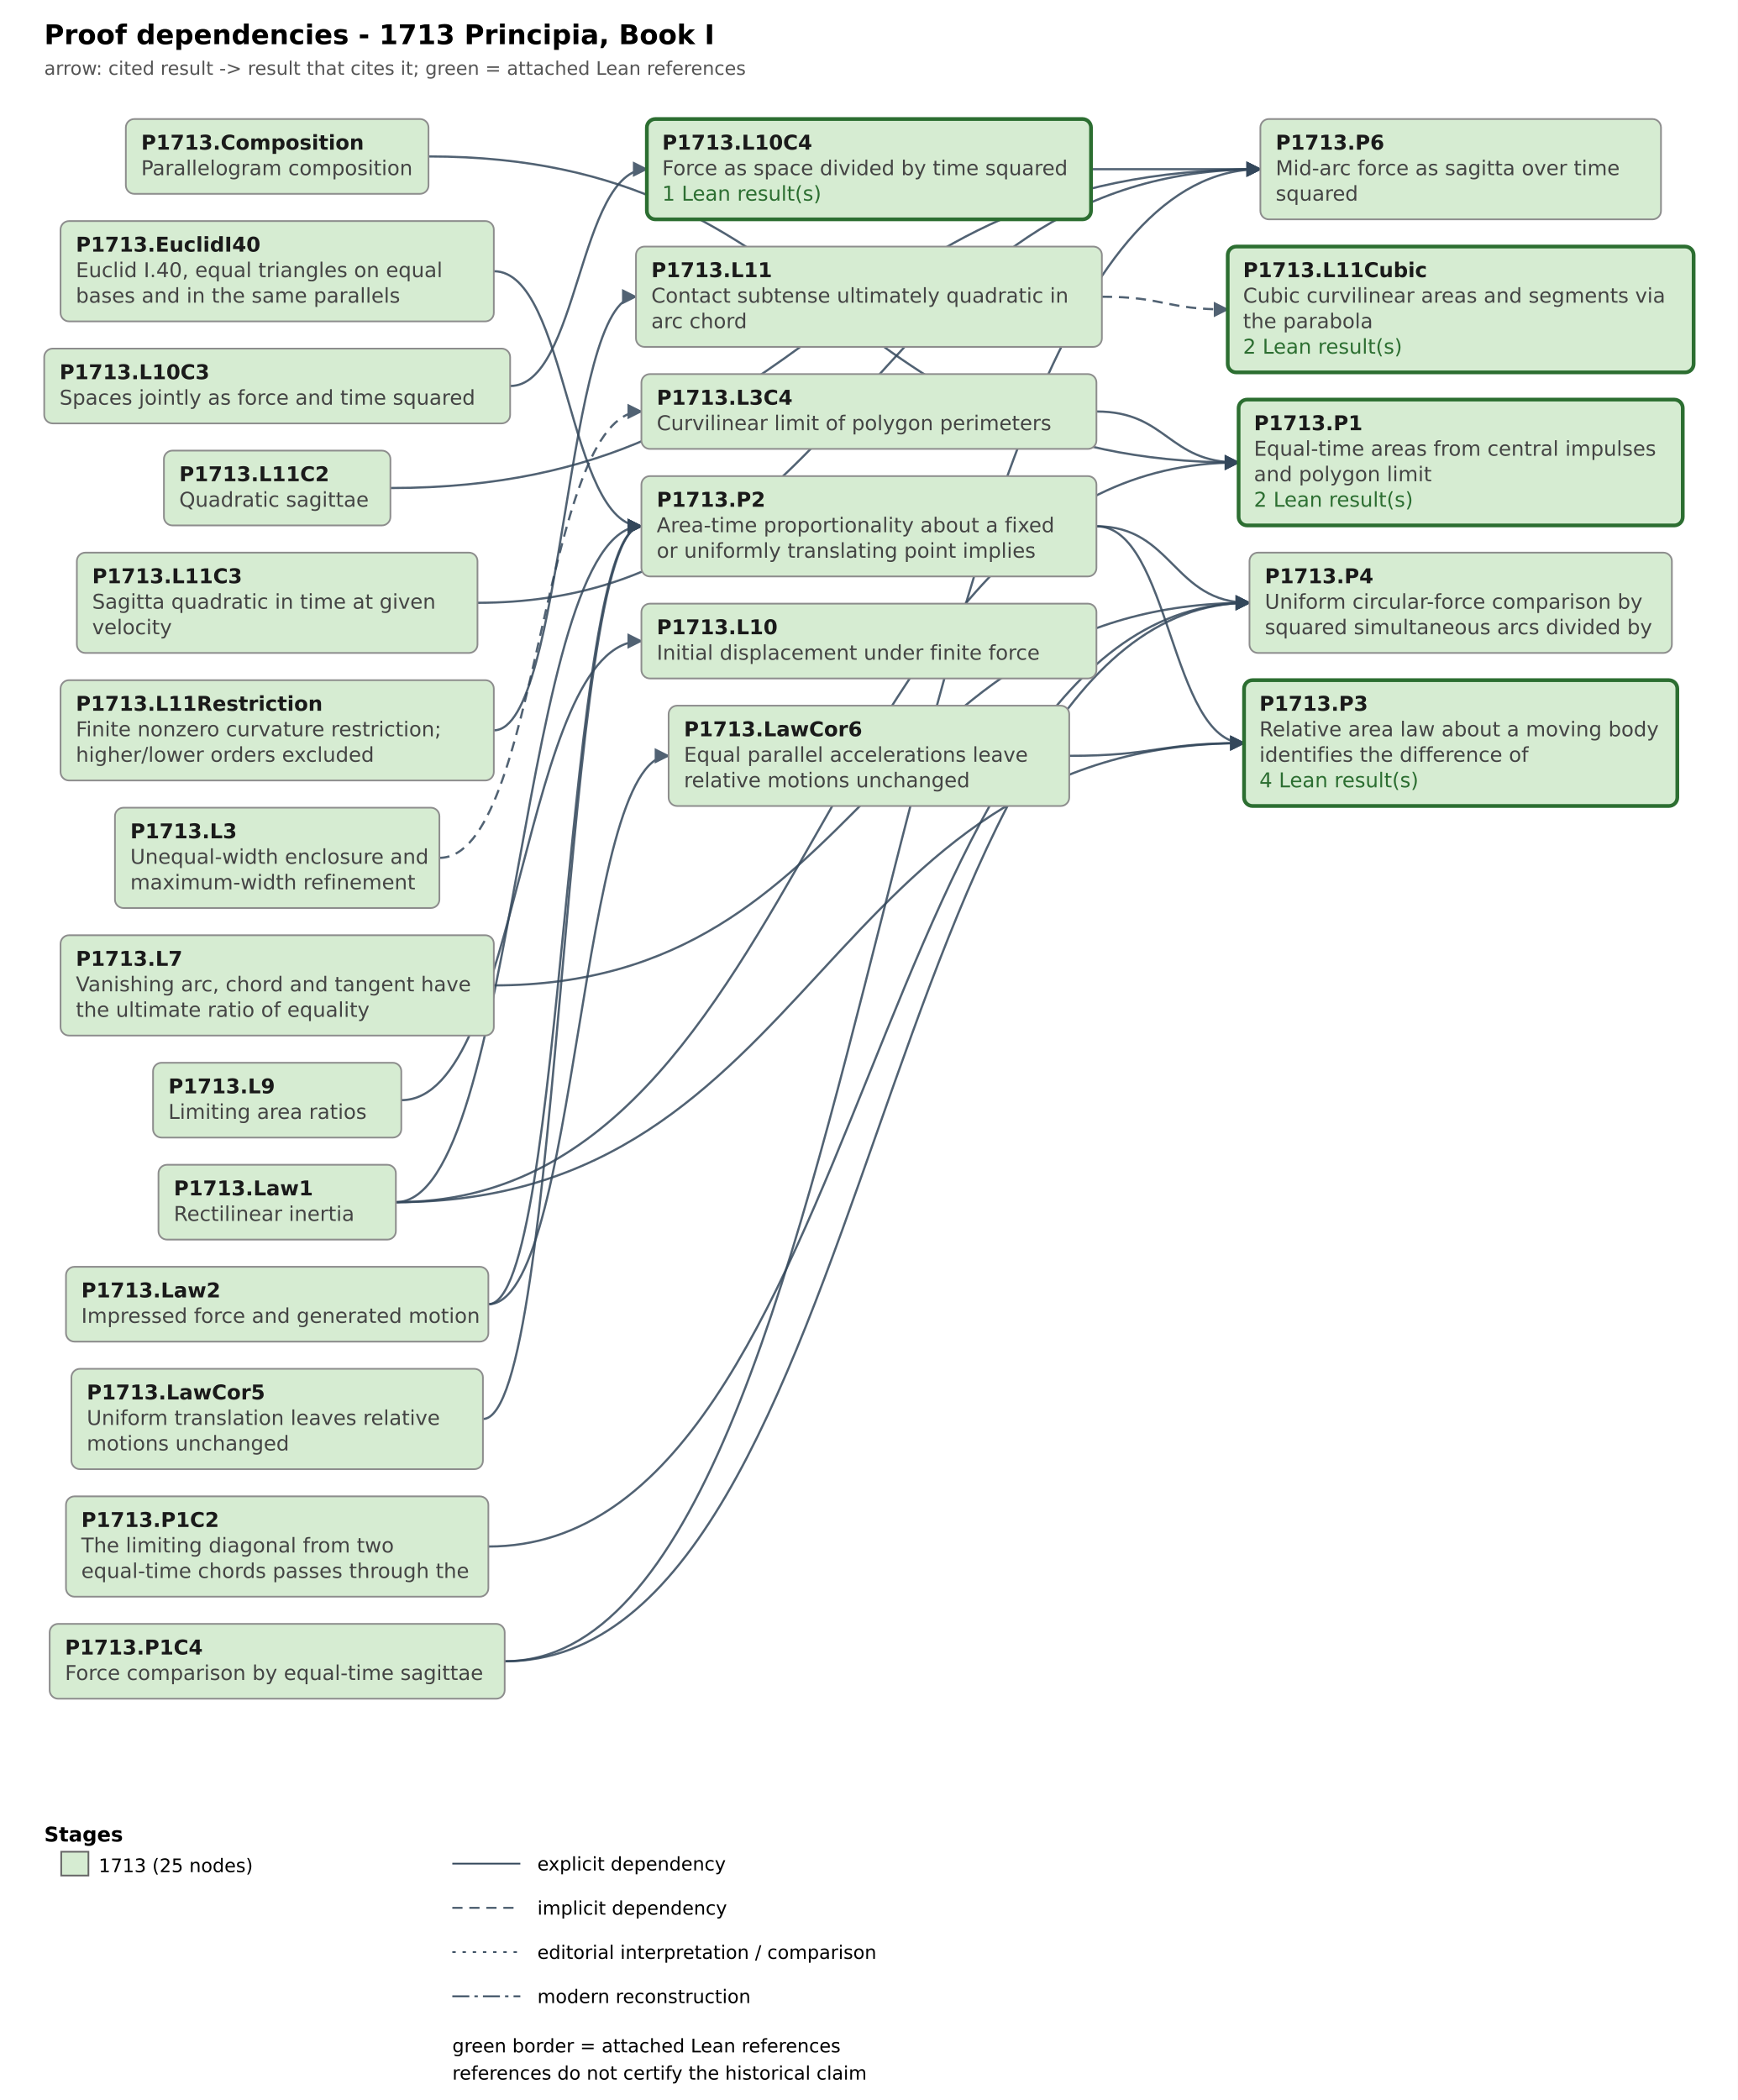
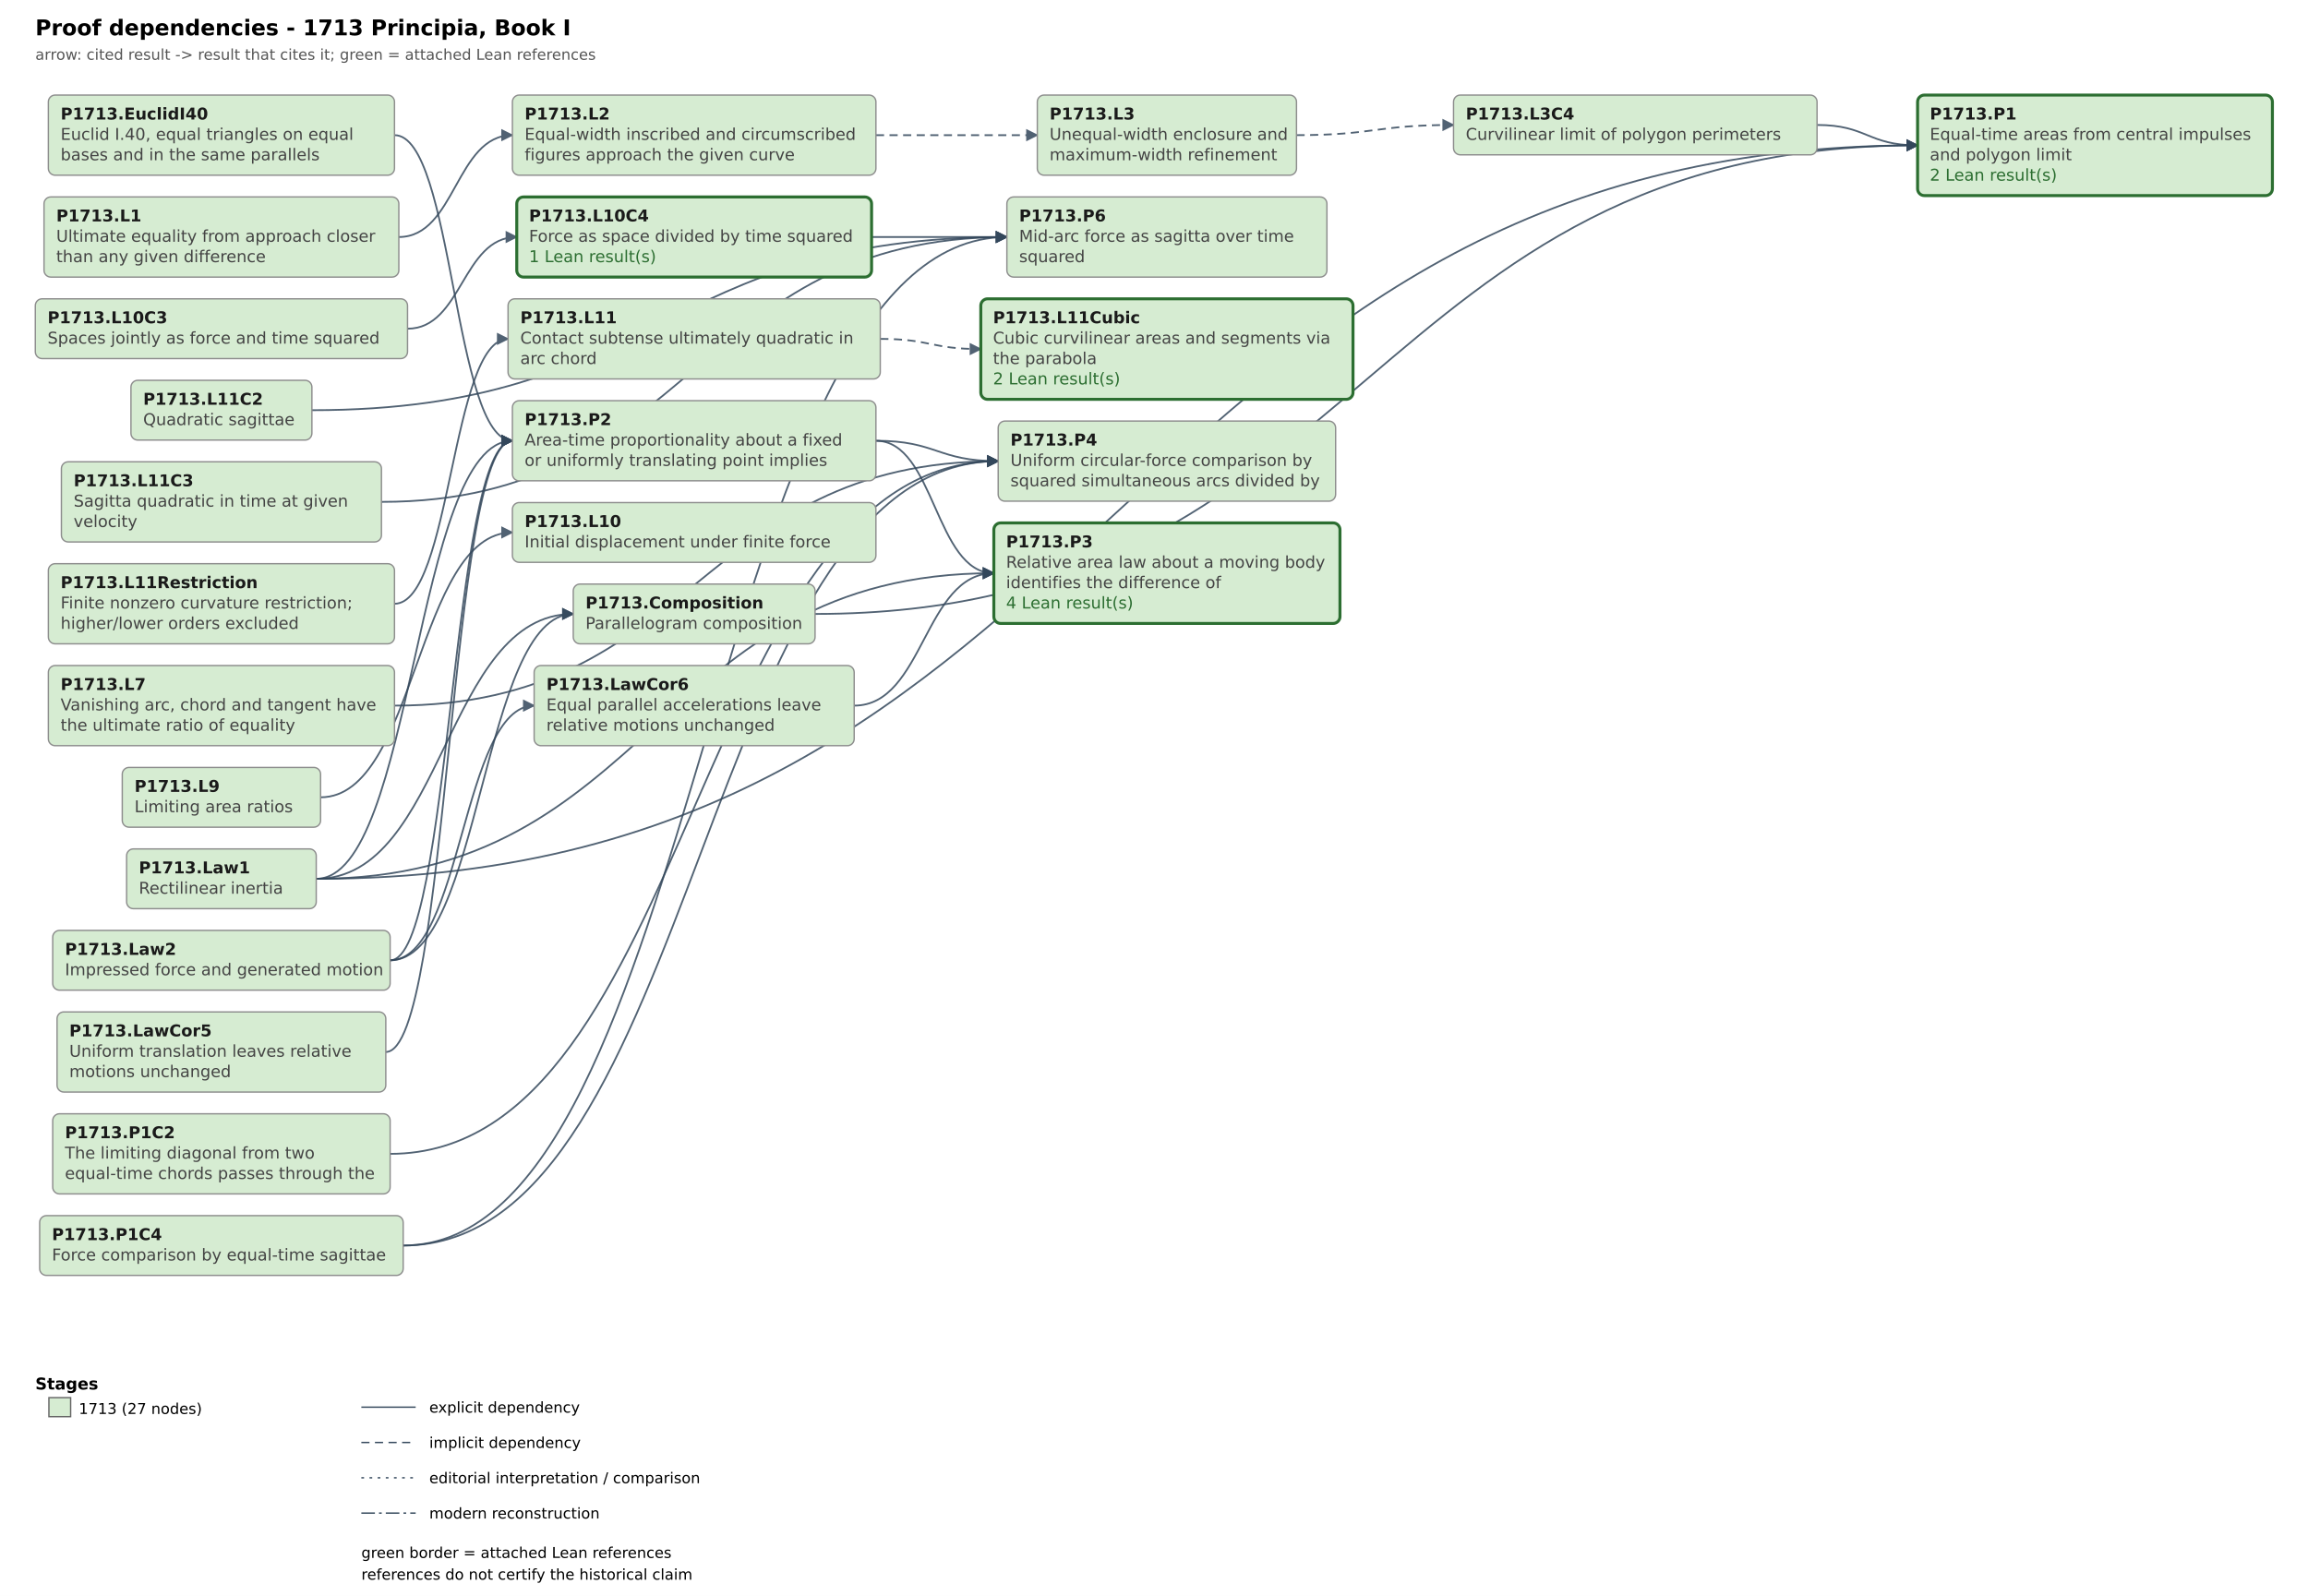
- <svg xmlns="http://www.w3.org/2000/svg" width="1022" height="1235" viewBox="0 0 1022 1235" font-family="DejaVu Sans, Helvetica, sans-serif">
+ <svg xmlns="http://www.w3.org/2000/svg" width="1699" height="1175" viewBox="0 0 1699 1175" font-family="DejaVu Sans, Helvetica, sans-serif">
  <rect width="100%" height="100%" fill="#ffffff" />
  <text x="26" y="26" font-size="16" font-weight="bold">Proof dependencies - 1713 Principia, Book I</text>
  <text x="26" y="44" font-size="11" fill="#555">arrow: cited result -&gt; result that cites it; green = attached Lean references</text>
  <defs>
    <marker id="arrow" viewBox="0 0 10 10" refX="9" refY="5" markerWidth="7" markerHeight="7" orient="auto-start-reverse">
      <path d="M 0 0 L 10 5 L 0 10 z" fill="context-stroke" />
    </marker>
  </defs>
-   <path d="M 232.8 707.0 C 305.0 707.0, 305.0 309.5, 377.2 309.5" fill="none" stroke="#33475b" stroke-width="1.3" marker-end="url(#arrow)" opacity="0.85" />
-   <path d="M 287.2 767.0 C 332.2 767.0, 332.2 309.5, 377.2 309.5" fill="none" stroke="#33475b" stroke-width="1.3" marker-end="url(#arrow)" opacity="0.85" />
-   <path d="M 290.4 159.5 C 333.8 159.5, 333.8 309.5, 377.2 309.5" fill="none" stroke="#33475b" stroke-width="1.3" marker-end="url(#arrow)" opacity="0.85" />
-   <path d="M 284.0 834.5 C 330.6 834.5, 330.6 309.5, 377.2 309.5" fill="none" stroke="#33475b" stroke-width="1.3" marker-end="url(#arrow)" opacity="0.85" />
-   <path d="M 287.2 767.0 C 340.2 767.0, 340.2 444.5, 393.2 444.5" fill="none" stroke="#33475b" stroke-width="1.3" marker-end="url(#arrow)" opacity="0.85" />
-   <path d="M 628.8 444.5 C 680.2 444.5, 680.2 437.0, 731.6 437.0" fill="none" stroke="#33475b" stroke-width="1.3" marker-end="url(#arrow)" opacity="0.85" />
-   <path d="M 232.8 707.0 C 482.2 707.0, 482.2 437.0, 731.6 437.0" fill="none" stroke="#33475b" stroke-width="1.3" marker-end="url(#arrow)" opacity="0.85" />
-   <path d="M 644.8 309.5 C 688.2 309.5, 688.2 437.0, 731.6 437.0" fill="none" stroke="#33475b" stroke-width="1.3" marker-end="url(#arrow)" opacity="0.85" />
-   <path d="M 644.8 309.5 C 689.8 309.5, 689.8 354.5, 734.8 354.5" fill="none" stroke="#33475b" stroke-width="1.3" marker-end="url(#arrow)" opacity="0.85" />
-   <path d="M 287.2 909.5 C 511.0 909.5, 511.0 354.5, 734.8 354.5" fill="none" stroke="#33475b" stroke-width="1.3" marker-end="url(#arrow)" opacity="0.85" />
-   <path d="M 296.8 977.0 C 515.8 977.0, 515.8 354.5, 734.8 354.5" fill="none" stroke="#33475b" stroke-width="1.3" marker-end="url(#arrow)" opacity="0.85" />
-   <path d="M 290.4 579.5 C 512.6 579.5, 512.6 354.5, 734.8 354.5" fill="none" stroke="#33475b" stroke-width="1.3" marker-end="url(#arrow)" opacity="0.85" />
-   <path d="M 236.0 647.0 C 306.6 647.0, 306.6 377.0, 377.2 377.0" fill="none" stroke="#33475b" stroke-width="1.3" marker-end="url(#arrow)" opacity="0.85" />
-   <path d="M 300.0 227.0 C 340.2 227.0, 340.2 99.5, 380.4 99.5" fill="none" stroke="#33475b" stroke-width="1.3" marker-end="url(#arrow)" opacity="0.85" />
-   <path d="M 232.8 707.0 C 480.6 707.0, 480.6 272.0, 728.4 272.0" fill="none" stroke="#33475b" stroke-width="1.3" marker-end="url(#arrow)" opacity="0.85" />
-   <path d="M 252.0 92.0 C 490.2 92.0, 490.2 272.0, 728.4 272.0" fill="none" stroke="#33475b" stroke-width="1.3" marker-end="url(#arrow)" opacity="0.85" />
-   <path d="M 644.8 242.0 C 686.6 242.0, 686.6 272.0, 728.4 272.0" fill="none" stroke="#33475b" stroke-width="1.3" marker-end="url(#arrow)" opacity="0.85" />
-   <path d="M 258.4 504.5 C 317.8 504.5, 317.8 242.0, 377.2 242.0" fill="none" stroke="#33475b" stroke-width="1.3" stroke-dasharray="6 4" marker-end="url(#arrow)" opacity="0.85" />
-   <path d="M 648.0 174.5 C 685.0 174.5, 685.0 182.0, 722.0 182.0" fill="none" stroke="#33475b" stroke-width="1.3" stroke-dasharray="6 4" marker-end="url(#arrow)" opacity="0.85" />
-   <path d="M 290.4 429.5 C 332.2 429.5, 332.2 174.5, 374.0 174.5" fill="none" stroke="#33475b" stroke-width="1.3" marker-end="url(#arrow)" opacity="0.85" />
-   <path d="M 296.8 977.0 C 519.0 977.0, 519.0 99.5, 741.2 99.5" fill="none" stroke="#33475b" stroke-width="1.3" marker-end="url(#arrow)" opacity="0.85" />
-   <path d="M 229.6 287.0 C 485.4 287.0, 485.4 99.5, 741.2 99.5" fill="none" stroke="#33475b" stroke-width="1.3" marker-end="url(#arrow)" opacity="0.85" />
-   <path d="M 280.8 354.5 C 511.0 354.5, 511.0 99.5, 741.2 99.5" fill="none" stroke="#33475b" stroke-width="1.3" marker-end="url(#arrow)" opacity="0.85" />
-   <path d="M 641.6 99.5 C 691.4 99.5, 691.4 99.5, 741.2 99.5" fill="none" stroke="#33475b" stroke-width="1.3" marker-end="url(#arrow)" opacity="0.85" />
-   <rect x="74.0" y="70.0" width="178.0" height="44.0" rx="5" fill="#d6ecd2" stroke="#8d8d8d" stroke-width="1.0" />
-   <text x="83.0" y="88.0" font-size="12" font-weight="bold" fill="#1a1a1a">P1713.Composition</text>
-   <text x="83.0" y="103.0" font-size="12" fill="#444">Parallelogram composition</text>
-   <rect x="35.6" y="130.0" width="254.8" height="59.0" rx="5" fill="#d6ecd2" stroke="#8d8d8d" stroke-width="1.0" />
-   <text x="44.6" y="148.0" font-size="12" font-weight="bold" fill="#1a1a1a">P1713.EuclidI40</text>
-   <text x="44.6" y="163.0" font-size="12" fill="#444">Euclid I.40, equal triangles on equal</text>
-   <text x="44.6" y="178.0" font-size="12" fill="#444">bases and in the same parallels</text>
-   <rect x="377.2" y="355.0" width="267.6" height="44.0" rx="5" fill="#d6ecd2" stroke="#8d8d8d" stroke-width="1.0" />
-   <text x="386.2" y="373.0" font-size="12" font-weight="bold" fill="#1a1a1a">P1713.L10</text>
-   <text x="386.2" y="388.0" font-size="12" fill="#444">Initial displacement under finite force</text>
-   <rect x="26.0" y="205.0" width="274.0" height="44.0" rx="5" fill="#d6ecd2" stroke="#8d8d8d" stroke-width="1.0" />
-   <text x="35.0" y="223.0" font-size="12" font-weight="bold" fill="#1a1a1a">P1713.L10C3</text>
-   <text x="35.0" y="238.0" font-size="12" fill="#444">Spaces jointly as force and time squared</text>
-   <rect x="380.4" y="70.0" width="261.2" height="59.0" rx="5" fill="#d6ecd2" stroke="#2c6e31" stroke-width="2.2" />
-   <text x="389.4" y="88.0" font-size="12" font-weight="bold" fill="#1a1a1a">P1713.L10C4</text>
-   <text x="389.4" y="103.0" font-size="12" fill="#444">Force as space divided by time squared</text>
-   <text x="389.4" y="118.0" font-size="12" fill="#2c6e31">1 Lean result(s)</text>
-   <rect x="374.0" y="145.0" width="274.0" height="59.0" rx="5" fill="#d6ecd2" stroke="#8d8d8d" stroke-width="1.0" />
-   <text x="383.0" y="163.0" font-size="12" font-weight="bold" fill="#1a1a1a">P1713.L11</text>
-   <text x="383.0" y="178.0" font-size="12" fill="#444">Contact subtense ultimately quadratic in</text>
-   <text x="383.0" y="193.0" font-size="12" fill="#444">arc chord</text>
-   <rect x="96.4" y="265.0" width="133.2" height="44.0" rx="5" fill="#d6ecd2" stroke="#8d8d8d" stroke-width="1.0" />
-   <text x="105.4" y="283.0" font-size="12" font-weight="bold" fill="#1a1a1a">P1713.L11C2</text>
-   <text x="105.4" y="298.0" font-size="12" fill="#444">Quadratic sagittae</text>
-   <rect x="45.2" y="325.0" width="235.6" height="59.0" rx="5" fill="#d6ecd2" stroke="#8d8d8d" stroke-width="1.0" />
-   <text x="54.2" y="343.0" font-size="12" font-weight="bold" fill="#1a1a1a">P1713.L11C3</text>
-   <text x="54.2" y="358.0" font-size="12" fill="#444">Sagitta quadratic in time at given</text>
-   <text x="54.2" y="373.0" font-size="12" fill="#444">velocity</text>
-   <rect x="722.0" y="145.0" width="274.0" height="74.0" rx="5" fill="#d6ecd2" stroke="#2c6e31" stroke-width="2.2" />
-   <text x="731.0" y="163.0" font-size="12" font-weight="bold" fill="#1a1a1a">P1713.L11Cubic</text>
-   <text x="731.0" y="178.0" font-size="12" fill="#444">Cubic curvilinear areas and segments via</text>
-   <text x="731.0" y="193.0" font-size="12" fill="#444">the parabola</text>
-   <text x="731.0" y="208.0" font-size="12" fill="#2c6e31">2 Lean result(s)</text>
-   <rect x="35.6" y="400.0" width="254.8" height="59.0" rx="5" fill="#d6ecd2" stroke="#8d8d8d" stroke-width="1.0" />
-   <text x="44.6" y="418.0" font-size="12" font-weight="bold" fill="#1a1a1a">P1713.L11Restriction</text>
-   <text x="44.6" y="433.0" font-size="12" fill="#444">Finite nonzero curvature restriction;</text>
-   <text x="44.6" y="448.0" font-size="12" fill="#444">higher/lower orders excluded</text>
-   <rect x="67.6" y="475.0" width="190.8" height="59.0" rx="5" fill="#d6ecd2" stroke="#8d8d8d" stroke-width="1.0" />
-   <text x="76.6" y="493.0" font-size="12" font-weight="bold" fill="#1a1a1a">P1713.L3</text>
-   <text x="76.6" y="508.0" font-size="12" fill="#444">Unequal-width enclosure and</text>
-   <text x="76.6" y="523.0" font-size="12" fill="#444">maximum-width refinement</text>
-   <rect x="377.2" y="220.0" width="267.6" height="44.0" rx="5" fill="#d6ecd2" stroke="#8d8d8d" stroke-width="1.0" />
-   <text x="386.2" y="238.0" font-size="12" font-weight="bold" fill="#1a1a1a">P1713.L3C4</text>
-   <text x="386.2" y="253.0" font-size="12" fill="#444">Curvilinear limit of polygon perimeters</text>
-   <rect x="35.6" y="550.0" width="254.8" height="59.0" rx="5" fill="#d6ecd2" stroke="#8d8d8d" stroke-width="1.0" />
-   <text x="44.6" y="568.0" font-size="12" font-weight="bold" fill="#1a1a1a">P1713.L7</text>
-   <text x="44.6" y="583.0" font-size="12" fill="#444">Vanishing arc, chord and tangent have</text>
-   <text x="44.6" y="598.0" font-size="12" fill="#444">the ultimate ratio of equality</text>
-   <rect x="90.0" y="625.0" width="146.0" height="44.0" rx="5" fill="#d6ecd2" stroke="#8d8d8d" stroke-width="1.0" />
-   <text x="99.0" y="643.0" font-size="12" font-weight="bold" fill="#1a1a1a">P1713.L9</text>
-   <text x="99.0" y="658.0" font-size="12" fill="#444">Limiting area ratios</text>
-   <rect x="93.2" y="685.0" width="139.6" height="44.0" rx="5" fill="#d6ecd2" stroke="#8d8d8d" stroke-width="1.0" />
-   <text x="102.2" y="703.0" font-size="12" font-weight="bold" fill="#1a1a1a">P1713.Law1</text>
-   <text x="102.2" y="718.0" font-size="12" fill="#444">Rectilinear inertia</text>
-   <rect x="38.8" y="745.0" width="248.4" height="44.0" rx="5" fill="#d6ecd2" stroke="#8d8d8d" stroke-width="1.0" />
-   <text x="47.8" y="763.0" font-size="12" font-weight="bold" fill="#1a1a1a">P1713.Law2</text>
-   <text x="47.8" y="778.0" font-size="12" fill="#444">Impressed force and generated motion</text>
-   <rect x="42.0" y="805.0" width="242.0" height="59.0" rx="5" fill="#d6ecd2" stroke="#8d8d8d" stroke-width="1.0" />
-   <text x="51.0" y="823.0" font-size="12" font-weight="bold" fill="#1a1a1a">P1713.LawCor5</text>
-   <text x="51.0" y="838.0" font-size="12" fill="#444">Uniform translation leaves relative</text>
-   <text x="51.0" y="853.0" font-size="12" fill="#444">motions unchanged</text>
-   <rect x="393.2" y="415.0" width="235.6" height="59.0" rx="5" fill="#d6ecd2" stroke="#8d8d8d" stroke-width="1.0" />
-   <text x="402.2" y="433.0" font-size="12" font-weight="bold" fill="#1a1a1a">P1713.LawCor6</text>
-   <text x="402.2" y="448.0" font-size="12" fill="#444">Equal parallel accelerations leave</text>
-   <text x="402.2" y="463.0" font-size="12" fill="#444">relative motions unchanged</text>
-   <rect x="728.4" y="235.0" width="261.2" height="74.0" rx="5" fill="#d6ecd2" stroke="#2c6e31" stroke-width="2.2" />
-   <text x="737.4" y="253.0" font-size="12" font-weight="bold" fill="#1a1a1a">P1713.P1</text>
-   <text x="737.4" y="268.0" font-size="12" fill="#444">Equal-time areas from central impulses</text>
-   <text x="737.4" y="283.0" font-size="12" fill="#444">and polygon limit</text>
-   <text x="737.4" y="298.0" font-size="12" fill="#2c6e31">2 Lean result(s)</text>
-   <rect x="38.8" y="880.0" width="248.4" height="59.0" rx="5" fill="#d6ecd2" stroke="#8d8d8d" stroke-width="1.0" />
-   <text x="47.8" y="898.0" font-size="12" font-weight="bold" fill="#1a1a1a">P1713.P1C2</text>
-   <text x="47.8" y="913.0" font-size="12" fill="#444">The limiting diagonal from two</text>
-   <text x="47.8" y="928.0" font-size="12" fill="#444">equal-time chords passes through the</text>
-   <rect x="29.2" y="955.0" width="267.6" height="44.0" rx="5" fill="#d6ecd2" stroke="#8d8d8d" stroke-width="1.0" />
-   <text x="38.2" y="973.0" font-size="12" font-weight="bold" fill="#1a1a1a">P1713.P1C4</text>
-   <text x="38.2" y="988.0" font-size="12" fill="#444">Force comparison by equal-time sagittae</text>
-   <rect x="377.2" y="280.0" width="267.6" height="59.0" rx="5" fill="#d6ecd2" stroke="#8d8d8d" stroke-width="1.0" />
-   <text x="386.2" y="298.0" font-size="12" font-weight="bold" fill="#1a1a1a">P1713.P2</text>
-   <text x="386.2" y="313.0" font-size="12" fill="#444">Area-time proportionality about a fixed</text>
-   <text x="386.2" y="328.0" font-size="12" fill="#444">or uniformly translating point implies</text>
-   <rect x="731.6" y="400.0" width="254.8" height="74.0" rx="5" fill="#d6ecd2" stroke="#2c6e31" stroke-width="2.2" />
-   <text x="740.6" y="418.0" font-size="12" font-weight="bold" fill="#1a1a1a">P1713.P3</text>
-   <text x="740.6" y="433.0" font-size="12" fill="#444">Relative area law about a moving body</text>
-   <text x="740.6" y="448.0" font-size="12" fill="#444">identifies the difference of</text>
-   <text x="740.6" y="463.0" font-size="12" fill="#2c6e31">4 Lean result(s)</text>
-   <rect x="734.8" y="325.0" width="248.4" height="59.0" rx="5" fill="#d6ecd2" stroke="#8d8d8d" stroke-width="1.0" />
-   <text x="743.8" y="343.0" font-size="12" font-weight="bold" fill="#1a1a1a">P1713.P4</text>
-   <text x="743.8" y="358.0" font-size="12" fill="#444">Uniform circular-force comparison by</text>
-   <text x="743.8" y="373.0" font-size="12" fill="#444">squared simultaneous arcs divided by</text>
-   <rect x="741.2" y="70.0" width="235.6" height="59.0" rx="5" fill="#d6ecd2" stroke="#8d8d8d" stroke-width="1.0" />
-   <text x="750.2" y="88.0" font-size="12" font-weight="bold" fill="#1a1a1a">P1713.P6</text>
-   <text x="750.2" y="103.0" font-size="12" fill="#444">Mid-arc force as sagitta over time</text>
-   <text x="750.2" y="118.0" font-size="12" fill="#444">squared</text>
-   <text x="26" y="1083" font-size="12" font-weight="bold">Stages</text>
-   <rect x="36" y="1089" width="16" height="14" fill="#d6ecd2" stroke="#666" />
-   <text x="58" y="1101" font-size="11">1713 (25 nodes)</text>
-   <path d="M 266 1096 h 40" stroke="#33475b" />
-   <text x="316" y="1100" font-size="11">explicit dependency</text>
-   <path d="M 266 1122 h 40" stroke="#33475b" stroke-dasharray="6 4" />
-   <text x="316" y="1126" font-size="11">implicit dependency</text>
-   <path d="M 266 1148 h 40" stroke="#33475b" stroke-dasharray="2 4" />
-   <text x="316" y="1152" font-size="11">editorial interpretation / comparison</text>
-   <path d="M 266 1174 h 40" stroke="#33475b" stroke-dasharray="10 3 2 3" />
-   <text x="316" y="1178" font-size="11">modern reconstruction</text>
-   <text x="266" y="1207" font-size="11">green border = attached Lean references</text>
-   <text x="266" y="1223" font-size="11">references do not certify the historical claim</text>
+   <path d="M 232.8 647.0 C 305.0 647.0, 305.0 324.5, 377.2 324.5" fill="none" stroke="#33475b" stroke-width="1.3" marker-end="url(#arrow)" opacity="0.85" />
+   <path d="M 287.2 707.0 C 332.2 707.0, 332.2 324.5, 377.2 324.5" fill="none" stroke="#33475b" stroke-width="1.3" marker-end="url(#arrow)" opacity="0.85" />
+   <path d="M 290.4 99.5 C 333.8 99.5, 333.8 324.5, 377.2 324.5" fill="none" stroke="#33475b" stroke-width="1.3" marker-end="url(#arrow)" opacity="0.85" />
+   <path d="M 284.0 774.5 C 330.6 774.5, 330.6 324.5, 377.2 324.5" fill="none" stroke="#33475b" stroke-width="1.3" marker-end="url(#arrow)" opacity="0.85" />
+   <path d="M 287.2 707.0 C 340.2 707.0, 340.2 519.5, 393.2 519.5" fill="none" stroke="#33475b" stroke-width="1.3" marker-end="url(#arrow)" opacity="0.85" />
+   <path d="M 628.8 519.5 C 680.2 519.5, 680.2 422.0, 731.6 422.0" fill="none" stroke="#33475b" stroke-width="1.3" marker-end="url(#arrow)" opacity="0.85" />
+   <path d="M 232.8 647.0 C 482.2 647.0, 482.2 422.0, 731.6 422.0" fill="none" stroke="#33475b" stroke-width="1.3" marker-end="url(#arrow)" opacity="0.85" />
+   <path d="M 644.8 324.5 C 688.2 324.5, 688.2 422.0, 731.6 422.0" fill="none" stroke="#33475b" stroke-width="1.3" marker-end="url(#arrow)" opacity="0.85" />
+   <path d="M 644.8 324.5 C 689.8 324.5, 689.8 339.5, 734.8 339.5" fill="none" stroke="#33475b" stroke-width="1.3" marker-end="url(#arrow)" opacity="0.85" />
+   <path d="M 287.2 849.5 C 511.0 849.5, 511.0 339.5, 734.8 339.5" fill="none" stroke="#33475b" stroke-width="1.3" marker-end="url(#arrow)" opacity="0.85" />
+   <path d="M 296.8 917.0 C 515.8 917.0, 515.8 339.5, 734.8 339.5" fill="none" stroke="#33475b" stroke-width="1.3" marker-end="url(#arrow)" opacity="0.85" />
+   <path d="M 290.4 519.5 C 512.6 519.5, 512.6 339.5, 734.8 339.5" fill="none" stroke="#33475b" stroke-width="1.3" marker-end="url(#arrow)" opacity="0.85" />
+   <path d="M 236.0 587.0 C 306.6 587.0, 306.6 392.0, 377.2 392.0" fill="none" stroke="#33475b" stroke-width="1.3" marker-end="url(#arrow)" opacity="0.85" />
+   <path d="M 300.0 242.0 C 340.2 242.0, 340.2 174.5, 380.4 174.5" fill="none" stroke="#33475b" stroke-width="1.3" marker-end="url(#arrow)" opacity="0.85" />
+   <path d="M 232.8 647.0 C 822.2 647.0, 822.2 107.0, 1411.6 107.0" fill="none" stroke="#33475b" stroke-width="1.3" marker-end="url(#arrow)" opacity="0.85" />
+   <path d="M 600.0 452.0 C 1005.8 452.0, 1005.8 107.0, 1411.6 107.0" fill="none" stroke="#33475b" stroke-width="1.3" marker-end="url(#arrow)" opacity="0.85" />
+   <path d="M 1337.6 92.0 C 1374.6 92.0, 1374.6 107.0, 1411.6 107.0" fill="none" stroke="#33475b" stroke-width="1.3" marker-end="url(#arrow)" opacity="0.85" />
+   <path d="M 954.4 99.5 C 1012.2 99.5, 1012.2 92.0, 1070.0 92.0" fill="none" stroke="#33475b" stroke-width="1.3" stroke-dasharray="6 4" marker-end="url(#arrow)" opacity="0.85" />
+   <path d="M 648.0 249.5 C 685.0 249.5, 685.0 257.0, 722.0 257.0" fill="none" stroke="#33475b" stroke-width="1.3" stroke-dasharray="6 4" marker-end="url(#arrow)" opacity="0.85" />
+   <path d="M 290.4 444.5 C 332.2 444.5, 332.2 249.5, 374.0 249.5" fill="none" stroke="#33475b" stroke-width="1.3" marker-end="url(#arrow)" opacity="0.85" />
+   <path d="M 296.8 917.0 C 519.0 917.0, 519.0 174.5, 741.2 174.5" fill="none" stroke="#33475b" stroke-width="1.3" marker-end="url(#arrow)" opacity="0.85" />
+   <path d="M 229.6 302.0 C 485.4 302.0, 485.4 174.5, 741.2 174.5" fill="none" stroke="#33475b" stroke-width="1.3" marker-end="url(#arrow)" opacity="0.85" />
+   <path d="M 280.8 369.5 C 511.0 369.5, 511.0 174.5, 741.2 174.5" fill="none" stroke="#33475b" stroke-width="1.3" marker-end="url(#arrow)" opacity="0.85" />
+   <path d="M 641.6 174.5 C 691.4 174.5, 691.4 174.5, 741.2 174.5" fill="none" stroke="#33475b" stroke-width="1.3" marker-end="url(#arrow)" opacity="0.85" />
+   <path d="M 293.6 174.5 C 335.4 174.5, 335.4 99.5, 377.2 99.5" fill="none" stroke="#33475b" stroke-width="1.3" marker-end="url(#arrow)" opacity="0.85" />
+   <path d="M 644.8 99.5 C 704.2 99.5, 704.2 99.5, 763.6 99.5" fill="none" stroke="#33475b" stroke-width="1.3" stroke-dasharray="6 4" marker-end="url(#arrow)" opacity="0.85" />
+   <path d="M 287.2 707.0 C 354.6 707.0, 354.6 452.0, 422.0 452.0" fill="none" stroke="#33475b" stroke-width="1.3" marker-end="url(#arrow)" opacity="0.85" />
+   <path d="M 232.8 647.0 C 327.4 647.0, 327.4 452.0, 422.0 452.0" fill="none" stroke="#33475b" stroke-width="1.3" marker-end="url(#arrow)" opacity="0.85" />
+   <rect x="422.0" y="430.0" width="178.0" height="44.0" rx="5" fill="#d6ecd2" stroke="#8d8d8d" stroke-width="1.0" />
+   <text x="431.0" y="448.0" font-size="12" font-weight="bold" fill="#1a1a1a">P1713.Composition</text>
+   <text x="431.0" y="463.0" font-size="12" fill="#444">Parallelogram composition</text>
+   <rect x="35.6" y="70.0" width="254.8" height="59.0" rx="5" fill="#d6ecd2" stroke="#8d8d8d" stroke-width="1.0" />
+   <text x="44.6" y="88.0" font-size="12" font-weight="bold" fill="#1a1a1a">P1713.EuclidI40</text>
+   <text x="44.6" y="103.0" font-size="12" fill="#444">Euclid I.40, equal triangles on equal</text>
+   <text x="44.6" y="118.0" font-size="12" fill="#444">bases and in the same parallels</text>
+   <rect x="32.4" y="145.0" width="261.2" height="59.0" rx="5" fill="#d6ecd2" stroke="#8d8d8d" stroke-width="1.0" />
+   <text x="41.4" y="163.0" font-size="12" font-weight="bold" fill="#1a1a1a">P1713.L1</text>
+   <text x="41.4" y="178.0" font-size="12" fill="#444">Ultimate equality from approach closer</text>
+   <text x="41.4" y="193.0" font-size="12" fill="#444">than any given difference</text>
+   <rect x="377.2" y="370.0" width="267.6" height="44.0" rx="5" fill="#d6ecd2" stroke="#8d8d8d" stroke-width="1.0" />
+   <text x="386.2" y="388.0" font-size="12" font-weight="bold" fill="#1a1a1a">P1713.L10</text>
+   <text x="386.2" y="403.0" font-size="12" fill="#444">Initial displacement under finite force</text>
+   <rect x="26.0" y="220.0" width="274.0" height="44.0" rx="5" fill="#d6ecd2" stroke="#8d8d8d" stroke-width="1.0" />
+   <text x="35.0" y="238.0" font-size="12" font-weight="bold" fill="#1a1a1a">P1713.L10C3</text>
+   <text x="35.0" y="253.0" font-size="12" fill="#444">Spaces jointly as force and time squared</text>
+   <rect x="380.4" y="145.0" width="261.2" height="59.0" rx="5" fill="#d6ecd2" stroke="#2c6e31" stroke-width="2.2" />
+   <text x="389.4" y="163.0" font-size="12" font-weight="bold" fill="#1a1a1a">P1713.L10C4</text>
+   <text x="389.4" y="178.0" font-size="12" fill="#444">Force as space divided by time squared</text>
+   <text x="389.4" y="193.0" font-size="12" fill="#2c6e31">1 Lean result(s)</text>
+   <rect x="374.0" y="220.0" width="274.0" height="59.0" rx="5" fill="#d6ecd2" stroke="#8d8d8d" stroke-width="1.0" />
+   <text x="383.0" y="238.0" font-size="12" font-weight="bold" fill="#1a1a1a">P1713.L11</text>
+   <text x="383.0" y="253.0" font-size="12" fill="#444">Contact subtense ultimately quadratic in</text>
+   <text x="383.0" y="268.0" font-size="12" fill="#444">arc chord</text>
+   <rect x="96.4" y="280.0" width="133.2" height="44.0" rx="5" fill="#d6ecd2" stroke="#8d8d8d" stroke-width="1.0" />
+   <text x="105.4" y="298.0" font-size="12" font-weight="bold" fill="#1a1a1a">P1713.L11C2</text>
+   <text x="105.4" y="313.0" font-size="12" fill="#444">Quadratic sagittae</text>
+   <rect x="45.2" y="340.0" width="235.6" height="59.0" rx="5" fill="#d6ecd2" stroke="#8d8d8d" stroke-width="1.0" />
+   <text x="54.2" y="358.0" font-size="12" font-weight="bold" fill="#1a1a1a">P1713.L11C3</text>
+   <text x="54.2" y="373.0" font-size="12" fill="#444">Sagitta quadratic in time at given</text>
+   <text x="54.2" y="388.0" font-size="12" fill="#444">velocity</text>
+   <rect x="722.0" y="220.0" width="274.0" height="74.0" rx="5" fill="#d6ecd2" stroke="#2c6e31" stroke-width="2.2" />
+   <text x="731.0" y="238.0" font-size="12" font-weight="bold" fill="#1a1a1a">P1713.L11Cubic</text>
+   <text x="731.0" y="253.0" font-size="12" fill="#444">Cubic curvilinear areas and segments via</text>
+   <text x="731.0" y="268.0" font-size="12" fill="#444">the parabola</text>
+   <text x="731.0" y="283.0" font-size="12" fill="#2c6e31">2 Lean result(s)</text>
+   <rect x="35.6" y="415.0" width="254.8" height="59.0" rx="5" fill="#d6ecd2" stroke="#8d8d8d" stroke-width="1.0" />
+   <text x="44.6" y="433.0" font-size="12" font-weight="bold" fill="#1a1a1a">P1713.L11Restriction</text>
+   <text x="44.6" y="448.0" font-size="12" fill="#444">Finite nonzero curvature restriction;</text>
+   <text x="44.6" y="463.0" font-size="12" fill="#444">higher/lower orders excluded</text>
+   <rect x="377.2" y="70.0" width="267.6" height="59.0" rx="5" fill="#d6ecd2" stroke="#8d8d8d" stroke-width="1.0" />
+   <text x="386.2" y="88.0" font-size="12" font-weight="bold" fill="#1a1a1a">P1713.L2</text>
+   <text x="386.2" y="103.0" font-size="12" fill="#444">Equal-width inscribed and circumscribed</text>
+   <text x="386.2" y="118.0" font-size="12" fill="#444">figures approach the given curve</text>
+   <rect x="763.6" y="70.0" width="190.8" height="59.0" rx="5" fill="#d6ecd2" stroke="#8d8d8d" stroke-width="1.0" />
+   <text x="772.6" y="88.0" font-size="12" font-weight="bold" fill="#1a1a1a">P1713.L3</text>
+   <text x="772.6" y="103.0" font-size="12" fill="#444">Unequal-width enclosure and</text>
+   <text x="772.6" y="118.0" font-size="12" fill="#444">maximum-width refinement</text>
+   <rect x="1070.0" y="70.0" width="267.6" height="44.0" rx="5" fill="#d6ecd2" stroke="#8d8d8d" stroke-width="1.0" />
+   <text x="1079.0" y="88.0" font-size="12" font-weight="bold" fill="#1a1a1a">P1713.L3C4</text>
+   <text x="1079.0" y="103.0" font-size="12" fill="#444">Curvilinear limit of polygon perimeters</text>
+   <rect x="35.6" y="490.0" width="254.8" height="59.0" rx="5" fill="#d6ecd2" stroke="#8d8d8d" stroke-width="1.0" />
+   <text x="44.6" y="508.0" font-size="12" font-weight="bold" fill="#1a1a1a">P1713.L7</text>
+   <text x="44.6" y="523.0" font-size="12" fill="#444">Vanishing arc, chord and tangent have</text>
+   <text x="44.6" y="538.0" font-size="12" fill="#444">the ultimate ratio of equality</text>
+   <rect x="90.0" y="565.0" width="146.0" height="44.0" rx="5" fill="#d6ecd2" stroke="#8d8d8d" stroke-width="1.0" />
+   <text x="99.0" y="583.0" font-size="12" font-weight="bold" fill="#1a1a1a">P1713.L9</text>
+   <text x="99.0" y="598.0" font-size="12" fill="#444">Limiting area ratios</text>
+   <rect x="93.2" y="625.0" width="139.6" height="44.0" rx="5" fill="#d6ecd2" stroke="#8d8d8d" stroke-width="1.0" />
+   <text x="102.2" y="643.0" font-size="12" font-weight="bold" fill="#1a1a1a">P1713.Law1</text>
+   <text x="102.2" y="658.0" font-size="12" fill="#444">Rectilinear inertia</text>
+   <rect x="38.8" y="685.0" width="248.4" height="44.0" rx="5" fill="#d6ecd2" stroke="#8d8d8d" stroke-width="1.0" />
+   <text x="47.8" y="703.0" font-size="12" font-weight="bold" fill="#1a1a1a">P1713.Law2</text>
+   <text x="47.8" y="718.0" font-size="12" fill="#444">Impressed force and generated motion</text>
+   <rect x="42.0" y="745.0" width="242.0" height="59.0" rx="5" fill="#d6ecd2" stroke="#8d8d8d" stroke-width="1.0" />
+   <text x="51.0" y="763.0" font-size="12" font-weight="bold" fill="#1a1a1a">P1713.LawCor5</text>
+   <text x="51.0" y="778.0" font-size="12" fill="#444">Uniform translation leaves relative</text>
+   <text x="51.0" y="793.0" font-size="12" fill="#444">motions unchanged</text>
+   <rect x="393.2" y="490.0" width="235.6" height="59.0" rx="5" fill="#d6ecd2" stroke="#8d8d8d" stroke-width="1.0" />
+   <text x="402.2" y="508.0" font-size="12" font-weight="bold" fill="#1a1a1a">P1713.LawCor6</text>
+   <text x="402.2" y="523.0" font-size="12" fill="#444">Equal parallel accelerations leave</text>
+   <text x="402.2" y="538.0" font-size="12" fill="#444">relative motions unchanged</text>
+   <rect x="1411.6" y="70.0" width="261.2" height="74.0" rx="5" fill="#d6ecd2" stroke="#2c6e31" stroke-width="2.2" />
+   <text x="1420.6" y="88.0" font-size="12" font-weight="bold" fill="#1a1a1a">P1713.P1</text>
+   <text x="1420.6" y="103.0" font-size="12" fill="#444">Equal-time areas from central impulses</text>
+   <text x="1420.6" y="118.0" font-size="12" fill="#444">and polygon limit</text>
+   <text x="1420.6" y="133.0" font-size="12" fill="#2c6e31">2 Lean result(s)</text>
+   <rect x="38.8" y="820.0" width="248.4" height="59.0" rx="5" fill="#d6ecd2" stroke="#8d8d8d" stroke-width="1.0" />
+   <text x="47.8" y="838.0" font-size="12" font-weight="bold" fill="#1a1a1a">P1713.P1C2</text>
+   <text x="47.8" y="853.0" font-size="12" fill="#444">The limiting diagonal from two</text>
+   <text x="47.8" y="868.0" font-size="12" fill="#444">equal-time chords passes through the</text>
+   <rect x="29.2" y="895.0" width="267.6" height="44.0" rx="5" fill="#d6ecd2" stroke="#8d8d8d" stroke-width="1.0" />
+   <text x="38.2" y="913.0" font-size="12" font-weight="bold" fill="#1a1a1a">P1713.P1C4</text>
+   <text x="38.2" y="928.0" font-size="12" fill="#444">Force comparison by equal-time sagittae</text>
+   <rect x="377.2" y="295.0" width="267.6" height="59.0" rx="5" fill="#d6ecd2" stroke="#8d8d8d" stroke-width="1.0" />
+   <text x="386.2" y="313.0" font-size="12" font-weight="bold" fill="#1a1a1a">P1713.P2</text>
+   <text x="386.2" y="328.0" font-size="12" fill="#444">Area-time proportionality about a fixed</text>
+   <text x="386.2" y="343.0" font-size="12" fill="#444">or uniformly translating point implies</text>
+   <rect x="731.6" y="385.0" width="254.8" height="74.0" rx="5" fill="#d6ecd2" stroke="#2c6e31" stroke-width="2.2" />
+   <text x="740.6" y="403.0" font-size="12" font-weight="bold" fill="#1a1a1a">P1713.P3</text>
+   <text x="740.6" y="418.0" font-size="12" fill="#444">Relative area law about a moving body</text>
+   <text x="740.6" y="433.0" font-size="12" fill="#444">identifies the difference of</text>
+   <text x="740.6" y="448.0" font-size="12" fill="#2c6e31">4 Lean result(s)</text>
+   <rect x="734.8" y="310.0" width="248.4" height="59.0" rx="5" fill="#d6ecd2" stroke="#8d8d8d" stroke-width="1.0" />
+   <text x="743.8" y="328.0" font-size="12" font-weight="bold" fill="#1a1a1a">P1713.P4</text>
+   <text x="743.8" y="343.0" font-size="12" fill="#444">Uniform circular-force comparison by</text>
+   <text x="743.8" y="358.0" font-size="12" fill="#444">squared simultaneous arcs divided by</text>
+   <rect x="741.2" y="145.0" width="235.6" height="59.0" rx="5" fill="#d6ecd2" stroke="#8d8d8d" stroke-width="1.0" />
+   <text x="750.2" y="163.0" font-size="12" font-weight="bold" fill="#1a1a1a">P1713.P6</text>
+   <text x="750.2" y="178.0" font-size="12" fill="#444">Mid-arc force as sagitta over time</text>
+   <text x="750.2" y="193.0" font-size="12" fill="#444">squared</text>
+   <text x="26" y="1023" font-size="12" font-weight="bold">Stages</text>
+   <rect x="36" y="1029" width="16" height="14" fill="#d6ecd2" stroke="#666" />
+   <text x="58" y="1041" font-size="11">1713 (27 nodes)</text>
+   <path d="M 266 1036 h 40" stroke="#33475b" />
+   <text x="316" y="1040" font-size="11">explicit dependency</text>
+   <path d="M 266 1062 h 40" stroke="#33475b" stroke-dasharray="6 4" />
+   <text x="316" y="1066" font-size="11">implicit dependency</text>
+   <path d="M 266 1088 h 40" stroke="#33475b" stroke-dasharray="2 4" />
+   <text x="316" y="1092" font-size="11">editorial interpretation / comparison</text>
+   <path d="M 266 1114 h 40" stroke="#33475b" stroke-dasharray="10 3 2 3" />
+   <text x="316" y="1118" font-size="11">modern reconstruction</text>
+   <text x="266" y="1147" font-size="11">green border = attached Lean references</text>
+   <text x="266" y="1163" font-size="11">references do not certify the historical claim</text>
</svg>
